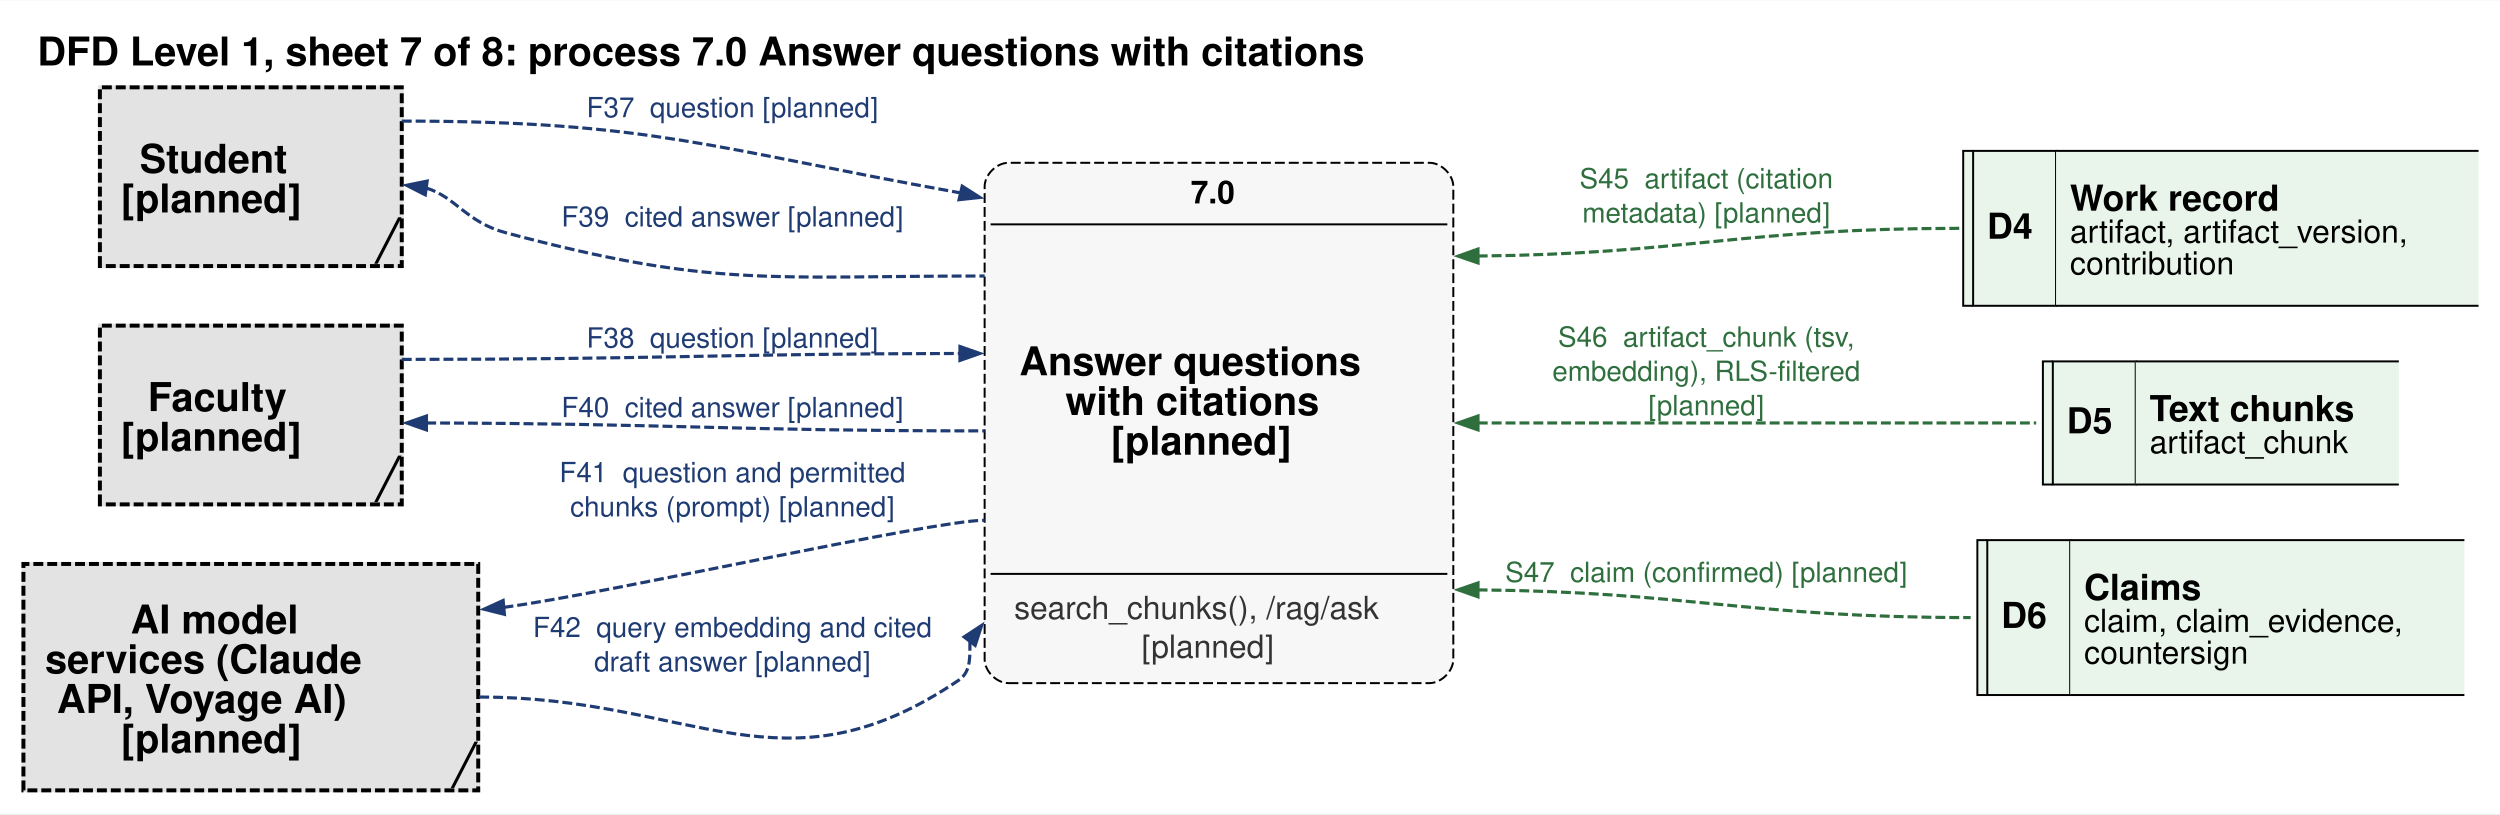
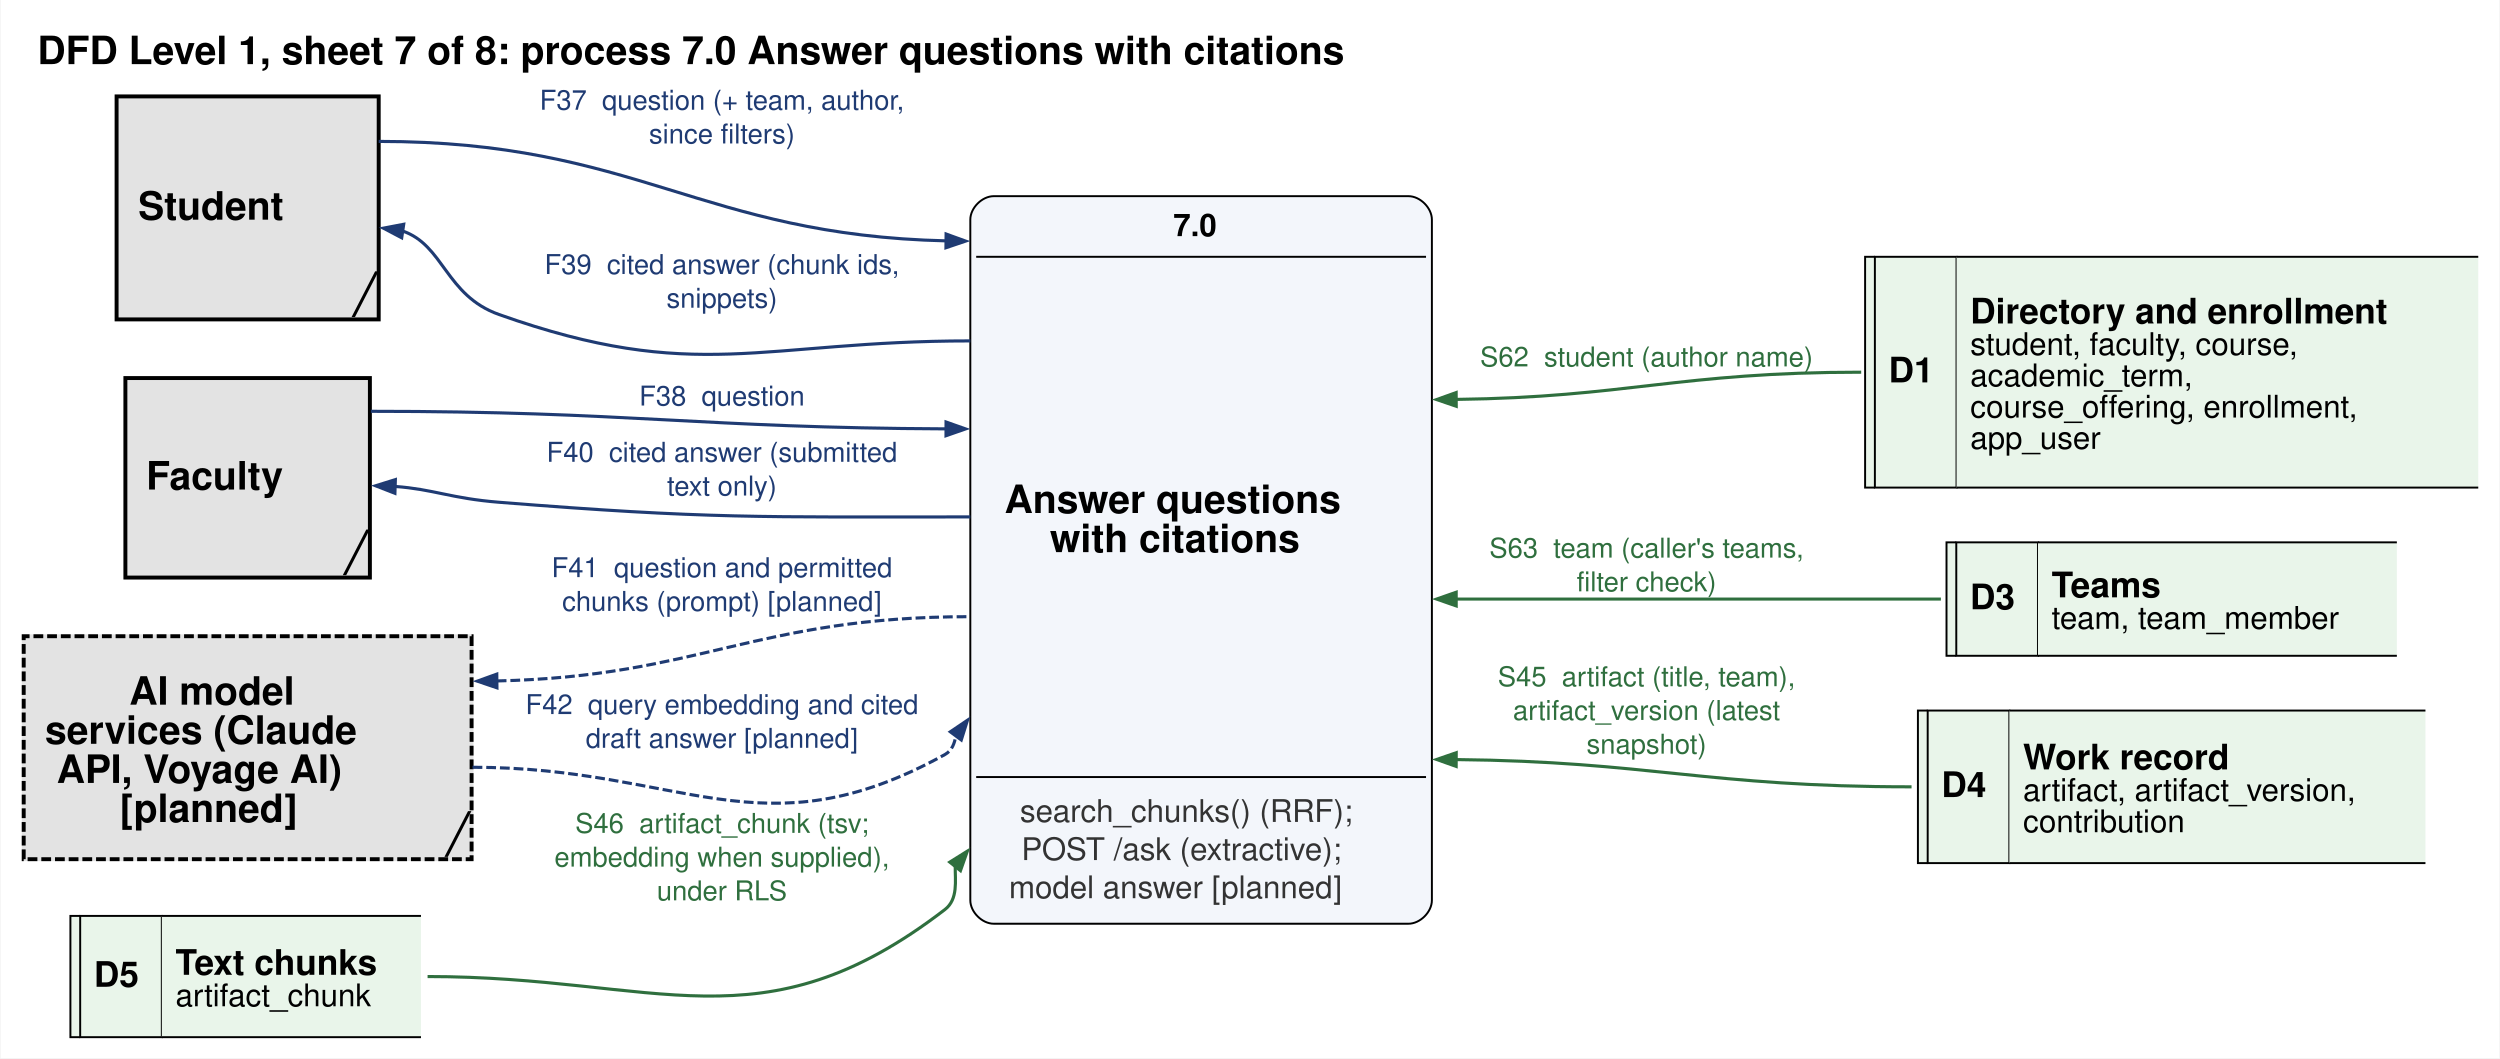
- <svg xmlns="http://www.w3.org/2000/svg" width="1259pt" height="410pt" viewBox="0.00 0.00 1258.85 409.60">
-   <g id="graph0" class="graph" transform="scale(1 1) rotate(0) translate(10.8 398.8)">
-     <polygon fill="white" stroke="none" points="-10.8,10.8 -10.8,-398.8 1248.05,-398.8 1248.05,10.8 -10.8,10.8" />
-     <text text-anchor="start" x="8" y="-366" font-family="Helvetica,sans-Serif" font-weight="bold" font-size="20.00">DFD Level 1, sheet 7 of 8: process 7.0 Answer questions with citations</text>
+ <svg xmlns="http://www.w3.org/2000/svg" width="1278pt" height="541pt" viewBox="0.00 0.00 1277.60 541.10">
+   <g id="graph0" class="graph" transform="scale(1 1) rotate(0) translate(10.8 530.3)">
+     <polygon fill="white" stroke="none" points="-10.8,10.8 -10.8,-530.3 1266.8,-530.3 1266.8,10.8 -10.8,10.8" />
+     <text text-anchor="start" x="8" y="-497.5" font-family="Helvetica,sans-Serif" font-weight="bold" font-size="20.00">DFD Level 1, sheet 7 of 8: process 7.0 Answer questions with citations</text>
    <g id="node1" class="node">
-       <polygon fill="#e3e3e3" stroke="none" points="38.5,-264 38.5,-356 192.5,-356 192.5,-264 38.5,-264" />
-       <text text-anchor="start" x="59.5" y="-312" font-family="Helvetica,sans-Serif" font-weight="bold" font-size="20.00">Student</text>
-       <text text-anchor="start" x="50.12" y="-292" font-family="Helvetica,sans-Serif" font-weight="bold" font-size="20.00">[planned]</text>
-       <text text-anchor="start" x="178.5" y="-271" font-family="Helvetica,sans-Serif" font-size="20.00">╱</text>
-       <polygon fill="none" stroke="black" stroke-width="2" stroke-dasharray="5,2" points="39.5,-265 39.5,-355 191.5,-355 191.5,-265 39.5,-265" />
+       <polygon fill="#e3e3e3" stroke="none" points="47.5,-366 47.5,-482 183.5,-482 183.5,-366 47.5,-366" />
+       <text text-anchor="start" x="59.5" y="-418" font-family="Helvetica,sans-Serif" font-weight="bold" font-size="20.00">Student</text>
+       <text text-anchor="start" x="169.5" y="-373" font-family="Helvetica,sans-Serif" font-size="20.00">╱</text>
+       <polygon fill="none" stroke="black" stroke-width="2" points="48.5,-367 48.5,-481 182.5,-481 182.5,-367 48.5,-367" />
    </g>
    <g id="node2" class="node">
-       <polygon fill="#e3e3e3" stroke="none" points="38.5,-144 38.5,-236 192.5,-236 192.5,-144 38.5,-144" />
-       <text text-anchor="start" x="63.62" y="-192" font-family="Helvetica,sans-Serif" font-weight="bold" font-size="20.00">Faculty</text>
-       <text text-anchor="start" x="50.12" y="-172" font-family="Helvetica,sans-Serif" font-weight="bold" font-size="20.00">[planned]</text>
-       <text text-anchor="start" x="178.5" y="-151" font-family="Helvetica,sans-Serif" font-size="20.00">╱</text>
-       <polygon fill="none" stroke="black" stroke-width="2" stroke-dasharray="5,2" points="39.5,-145 39.5,-235 191.5,-235 191.5,-145 39.5,-145" />
+       <polygon fill="#e3e3e3" stroke="none" points="52,-234 52,-338 179,-338 179,-234 52,-234" />
+       <text text-anchor="start" x="63.62" y="-280" font-family="Helvetica,sans-Serif" font-weight="bold" font-size="20.00">Faculty</text>
+       <text text-anchor="start" x="165" y="-241" font-family="Helvetica,sans-Serif" font-size="20.00">╱</text>
+       <polygon fill="none" stroke="black" stroke-width="2" points="53,-235 53,-337 178,-337 178,-235 53,-235" />
+     </g>
+     <g id="node8" class="node">
+       <path fill="#f3f6fb" stroke="none" d="M497,-58C497,-58 709,-58 709,-58 715,-58 721,-64 721,-70 721,-70 721,-418 721,-418 721,-424 715,-430 709,-430 709,-430 497,-430 497,-430 491,-430 485,-424 485,-418 485,-418 485,-70 485,-70 485,-64 491,-58 497,-58" />
+       <polyline fill="none" stroke="black" points="488,-399 718,-399" />
+       <text text-anchor="start" x="588.75" y="-409.55" font-family="Helvetica,sans-Serif" font-weight="bold" font-size="16.00">7.0</text>
+       <text text-anchor="start" x="502.5" y="-268" font-family="Helvetica,sans-Serif" font-weight="bold" font-size="20.00">Answer questions</text>
+       <text text-anchor="start" x="525.75" y="-248" font-family="Helvetica,sans-Serif" font-weight="bold" font-size="20.00">with citations</text>
+       <polyline fill="none" stroke="black" points="718,-133 488,-133" />
+       <text text-anchor="start" x="510.38" y="-110.05" font-family="Helvetica,sans-Serif" font-size="16.00" fill="#333333">search_chunks() (RRF);</text>
+       <text text-anchor="start" x="511.12" y="-90.55" font-family="Helvetica,sans-Serif" font-size="16.00" fill="#333333">POST /ask (extractive);</text>
+       <text text-anchor="start" x="504.75" y="-71.05" font-family="Helvetica,sans-Serif" font-size="16.00" fill="#333333">model answer [planned]</text>
+       <path fill="none" stroke="black" d="M497,-58C497,-58 709,-58 709,-58 715,-58 721,-64 721,-70 721,-70 721,-418 721,-418 721,-424 715,-430 709,-430 709,-430 497,-430 497,-430 491,-430 485,-424 485,-418 485,-418 485,-70 485,-70 485,-64 491,-58 497,-58" />
+     </g>
+     <g id="edge6" class="edge">
+       <path fill="none" stroke="#1f3b73" stroke-width="1.6" d="M182.5,-458C314.71,-458 346.76,-410.04 472.9,-407.14" />
+       <polygon fill="#1f3b73" stroke="#1f3b73" stroke-width="1.6" points="472.62,-410.64 482.58,-407.03 472.54,-403.64 472.62,-410.64" />
+       <text text-anchor="middle" x="358" y="-474.2" font-family="Helvetica,sans-Serif" font-size="14.00" fill="#1f3b73">F37  question (+ team, author,</text>
+       <text text-anchor="middle" x="358" y="-456.95" font-family="Helvetica,sans-Serif" font-size="14.00" fill="#1f3b73">since filters)</text>
+     </g>
+     <g id="edge7" class="edge">
+       <path fill="none" stroke="#1f3b73" stroke-width="1.6" d="M194.7,-412.18C215.81,-405.09 216.68,-379.2 244,-369.5 345.1,-333.61 377.72,-356 485,-356" />
+       <polygon fill="#1f3b73" stroke="#1f3b73" stroke-width="1.6" points="194.27,-408.71 184.9,-413.64 195.3,-415.63 194.27,-408.71" />
+       <text text-anchor="middle" x="358" y="-390.2" font-family="Helvetica,sans-Serif" font-size="14.00" fill="#1f3b73">F39  cited answer (chunk ids,</text>
+       <text text-anchor="middle" x="358" y="-372.95" font-family="Helvetica,sans-Serif" font-size="14.00" fill="#1f3b73">snippets)</text>
+     </g>
+     <g id="node3" class="node">
+       <polygon fill="#e3e3e3" stroke="none" points="0,-90 0,-206 231,-206 231,-90 0,-90" />
+       <text text-anchor="start" x="55" y="-170" font-family="Helvetica,sans-Serif" font-weight="bold" font-size="20.00">AI model</text>
+       <text text-anchor="start" x="11.88" y="-150" font-family="Helvetica,sans-Serif" font-weight="bold" font-size="20.00">services (Claude</text>
+       <text text-anchor="start" x="17.88" y="-130" font-family="Helvetica,sans-Serif" font-weight="bold" font-size="20.00">API, Voyage AI)</text>
+       <text text-anchor="start" x="50.12" y="-110" font-family="Helvetica,sans-Serif" font-weight="bold" font-size="20.00">[planned]</text>
+       <text text-anchor="start" x="217" y="-97" font-family="Helvetica,sans-Serif" font-size="20.00">╱</text>
+       <polygon fill="none" stroke="black" stroke-width="2" stroke-dasharray="5,2" points="1,-91 1,-205 230,-205 230,-91 1,-91" />
+     </g>
+     <g id="edge8" class="edge">
+       <path fill="none" stroke="#1f3b73" stroke-width="1.6" d="M178.5,-320C310.66,-320 346.57,-311.54 472.9,-311.02" />
+       <polygon fill="#1f3b73" stroke="#1f3b73" stroke-width="1.6" points="472.59,-314.52 482.58,-311 472.57,-307.52 472.59,-314.52" />
+       <text text-anchor="middle" x="358" y="-322.95" font-family="Helvetica,sans-Serif" font-size="14.00" fill="#1f3b73">F38  question</text>
+     </g>
+     <g id="edge9" class="edge">
+       <path fill="none" stroke="#1f3b73" stroke-width="1.6" d="M190.79,-281.59C210.55,-280.17 219.31,-275.48 244,-273.5 350.82,-264.93 377.84,-266 485,-266" />
+       <polygon fill="#1f3b73" stroke="#1f3b73" stroke-width="1.6" points="190.8,-278.08 180.92,-281.92 191.03,-285.08 190.8,-278.08" />
+       <text text-anchor="middle" x="358" y="-294.2" font-family="Helvetica,sans-Serif" font-size="14.00" fill="#1f3b73">F40  cited answer (submitted</text>
+       <text text-anchor="middle" x="358" y="-276.95" font-family="Helvetica,sans-Serif" font-size="14.00" fill="#1f3b73">text only)</text>
+     </g>
+     <g id="node4" class="node">
+       <polygon fill="#e9f5ea" stroke="none" points="24.88,0 24.88,-62 29.88,-62 29.88,0 24.88,0" />
+       <polyline fill="none" stroke="black" points="29.88,-62 24.88,-62 24.88,0 29.88,0" />
+       <polygon fill="#e9f5ea" stroke="none" points="29.88,0 29.88,-62 71.62,-62 71.62,0 29.88,0" />
+       <polygon fill="none" stroke="black" points="29.88,0 29.88,-62 71.62,-62 71.62,0 29.88,0" />
+       <text text-anchor="start" x="36.88" y="-25.77" font-family="Helvetica,sans-Serif" font-weight="bold" font-size="18.00">D5</text>
+       <polygon fill="#e9f5ea" stroke="none" points="71.62,0 71.62,-62 204.12,-62 204.12,0 71.62,0" />
+       <polyline fill="none" stroke="black" points="71.62,0 204.12,0" />
+       <polyline fill="none" stroke="black" points="204.12,-62 71.62,-62" />
+       <text text-anchor="start" x="78.62" y="-31.9" font-family="Helvetica,sans-Serif" font-weight="bold" font-size="18.00">Text chunks</text>
+       <text text-anchor="start" x="78.62" y="-15.8" font-family="Helvetica,sans-Serif" font-size="16.00">artifact_chunk</text>
+     </g>
+     <g id="edge10" class="edge">
+       <path fill="none" stroke="#1f3b73" stroke-width="1.6" stroke-dasharray="5,2" d="M242.84,-182.13C346.64,-184.4 375.17,-215 485,-215" />
+       <polygon fill="#1f3b73" stroke="#1f3b73" stroke-width="1.6" points="242.96,-178.63 232.92,-182.03 242.88,-185.63 242.96,-178.63" />
+       <text text-anchor="middle" x="358" y="-235.2" font-family="Helvetica,sans-Serif" font-size="14.00" fill="#1f3b73">F41  question and permitted</text>
+       <text text-anchor="middle" x="358" y="-217.95" font-family="Helvetica,sans-Serif" font-size="14.00" fill="#1f3b73">chunks (prompt) [planned]</text>
+     </g>
+     <g id="edge11" class="edge">
+       <path fill="none" stroke="#1f3b73" stroke-width="1.6" stroke-dasharray="5,2" d="M230.5,-138C337.87,-138 378.02,-92.57 472,-144.5 475.85,-146.63 476.91,-150.43 477.63,-154.11" />
+       <polygon fill="#1f3b73" stroke="#1f3b73" stroke-width="1.6" points="474.77,-156.13 483.55,-162.06 480.38,-151.95 474.77,-156.13" />
+       <text text-anchor="middle" x="358" y="-165.2" font-family="Helvetica,sans-Serif" font-size="14.00" fill="#1f3b73">F42  query embedding and cited</text>
+       <text text-anchor="middle" x="358" y="-147.95" font-family="Helvetica,sans-Serif" font-size="14.00" fill="#1f3b73">draft answer [planned]</text>
+     </g>
+     <g id="edge12" class="edge">
+       <path fill="none" stroke="#2f6f3e" stroke-width="1.6" d="M207.5,-31C326.04,-31 378.03,7 472,-65.25 478.89,-70.55 477.19,-80.13 477.29,-87.39" />
+       <polygon fill="#2f6f3e" stroke="#2f6f3e" stroke-width="1.6" points="474.5,-89.5 483.48,-95.11 479.96,-85.12 474.5,-89.5" />
+       <text text-anchor="middle" x="358" y="-104.45" font-family="Helvetica,sans-Serif" font-size="14.00" fill="#2f6f3e">S46  artifact_chunk (tsv;</text>
+       <text text-anchor="middle" x="358" y="-87.2" font-family="Helvetica,sans-Serif" font-size="14.00" fill="#2f6f3e">embedding when supplied),</text>
+       <text text-anchor="middle" x="358" y="-69.95" font-family="Helvetica,sans-Serif" font-size="14.00" fill="#2f6f3e">under RLS</text>
+     </g>
+     <g id="node5" class="node">
+       <polygon fill="#e9f5ea" stroke="none" points="942.5,-281 942.5,-399 947.5,-399 947.5,-281 942.5,-281" />
+       <polyline fill="none" stroke="black" points="947.5,-399 942.5,-399 942.5,-281 947.5,-281" />
+       <polygon fill="#e9f5ea" stroke="none" points="947.5,-281 947.5,-399 989.25,-399 989.25,-281 947.5,-281" />
+       <polygon fill="none" stroke="black" points="947.5,-281 947.5,-399 989.25,-399 989.25,-281 947.5,-281" />
+       <text text-anchor="start" x="954.5" y="-334.77" font-family="Helvetica,sans-Serif" font-weight="bold" font-size="18.00">D1</text>
+       <polygon fill="#e9f5ea" stroke="none" points="989.25,-281 989.25,-399 1256,-399 1256,-281 989.25,-281" />
+       <polyline fill="none" stroke="black" points="989.25,-281 1256,-281" />
+       <polyline fill="none" stroke="black" points="1256,-399 989.25,-399" />
+       <text text-anchor="start" x="996.25" y="-364.9" font-family="Helvetica,sans-Serif" font-weight="bold" font-size="18.00">Directory and enrollment</text>
+       <text text-anchor="start" x="996.25" y="-348.8" font-family="Helvetica,sans-Serif" font-size="16.00">student, faculty, course,</text>
+       <text text-anchor="start" x="996.25" y="-332.8" font-family="Helvetica,sans-Serif" font-size="16.00">academic_term,</text>
+       <text text-anchor="start" x="996.25" y="-316.8" font-family="Helvetica,sans-Serif" font-size="16.00">course_offering, enrollment,</text>
+       <text text-anchor="start" x="996.25" y="-300.8" font-family="Helvetica,sans-Serif" font-size="16.00">app_user</text>
+     </g>
+     <g id="node6" class="node">
+       <polygon fill="#e9f5ea" stroke="none" points="984.12,-195 984.12,-253 989.12,-253 989.12,-195 984.12,-195" />
+       <polyline fill="none" stroke="black" points="989.12,-253 984.12,-253 984.12,-195 989.12,-195" />
+       <polygon fill="#e9f5ea" stroke="none" points="989.12,-195 989.12,-253 1030.88,-253 1030.88,-195 989.12,-195" />
+       <polygon fill="none" stroke="black" points="989.12,-195 989.12,-253 1030.88,-253 1030.88,-195 989.12,-195" />
+       <text text-anchor="start" x="996.12" y="-218.78" font-family="Helvetica,sans-Serif" font-weight="bold" font-size="18.00">D3</text>
+       <polygon fill="#e9f5ea" stroke="none" points="1030.88,-195 1030.88,-253 1214.38,-253 1214.38,-195 1030.88,-195" />
+       <polyline fill="none" stroke="black" points="1030.88,-195 1214.38,-195" />
+       <polyline fill="none" stroke="black" points="1214.38,-253 1030.88,-253" />
+       <text text-anchor="start" x="1037.88" y="-224.9" font-family="Helvetica,sans-Serif" font-weight="bold" font-size="18.00">Teams</text>
+       <text text-anchor="start" x="1037.88" y="-208.8" font-family="Helvetica,sans-Serif" font-size="16.00">team, team_member</text>
    </g>
    <g id="node7" class="node">
-       <path fill="#f7f7f7" stroke="none" d="M497,-55C497,-55 709,-55 709,-55 715,-55 721,-61 721,-67 721,-67 721,-305 721,-305 721,-311 715,-317 709,-317 709,-317 497,-317 497,-317 491,-317 485,-311 485,-305 485,-305 485,-67 485,-67 485,-61 491,-55 497,-55" />
-       <polyline fill="none" stroke="black" points="488,-286 718,-286" />
-       <text text-anchor="start" x="588.75" y="-296.55" font-family="Helvetica,sans-Serif" font-weight="bold" font-size="16.00">7.0</text>
-       <text text-anchor="start" x="502.5" y="-210" font-family="Helvetica,sans-Serif" font-weight="bold" font-size="20.00">Answer questions</text>
-       <text text-anchor="start" x="525.75" y="-190" font-family="Helvetica,sans-Serif" font-weight="bold" font-size="20.00">with citations</text>
-       <text text-anchor="start" x="548.62" y="-170" font-family="Helvetica,sans-Serif" font-weight="bold" font-size="20.00">[planned]</text>
-       <polyline fill="none" stroke="black" points="718,-110 488,-110" />
-       <text text-anchor="start" x="499.88" y="-87.3" font-family="Helvetica,sans-Serif" font-size="16.00" fill="#333333">search_chunks(), /rag/ask</text>
-       <text text-anchor="start" x="564" y="-67.8" font-family="Helvetica,sans-Serif" font-size="16.00" fill="#333333">[planned]</text>
-       <path fill="none" stroke="black" stroke-dasharray="5,2" d="M497,-55C497,-55 709,-55 709,-55 715,-55 721,-61 721,-67 721,-67 721,-305 721,-305 721,-311 715,-317 709,-317 709,-317 497,-317 497,-317 491,-317 485,-311 485,-305 485,-305 485,-67 485,-67 485,-61 491,-55 497,-55" />
-     </g>
-     <g id="edge5" class="edge">
-       <path fill="none" stroke="#1f3b73" stroke-width="1.6" stroke-dasharray="5,2" d="M191.5,-338C317.19,-338 348.28,-324.16 472,-302 472.36,-301.93 472.71,-301.87 473.04,-301.79" />
-       <polygon fill="#1f3b73" stroke="#1f3b73" stroke-width="1.6" points="473.7,-305.23 482.64,-299.55 472.11,-298.42 473.7,-305.23" />
-       <text text-anchor="middle" x="358" y="-339.95" font-family="Helvetica,sans-Serif" font-size="14.00" fill="#1f3b73">F37  question [planned]</text>
-     </g>
-     <g id="edge6" class="edge">
-       <path fill="none" stroke="#1f3b73" stroke-width="1.6" stroke-dasharray="5,2" d="M203.76,-304.33C218.74,-299.78 223.83,-287.15 244,-281.75 347.89,-253.96 377.45,-260 485,-260" />
-       <polygon fill="#1f3b73" stroke="#1f3b73" stroke-width="1.6" points="203.34,-300.86 193.9,-305.67 204.28,-307.79 203.34,-300.86" />
-       <text text-anchor="middle" x="358" y="-284.95" font-family="Helvetica,sans-Serif" font-size="14.00" fill="#1f3b73">F39  cited answer [planned]</text>
-     </g>
-     <g id="node3" class="node">
-       <polygon fill="#e3e3e3" stroke="none" points="0,0 0,-116 231,-116 231,0 0,0" />
-       <text text-anchor="start" x="55" y="-80" font-family="Helvetica,sans-Serif" font-weight="bold" font-size="20.00">AI model</text>
-       <text text-anchor="start" x="11.88" y="-60" font-family="Helvetica,sans-Serif" font-weight="bold" font-size="20.00">services (Claude</text>
-       <text text-anchor="start" x="17.88" y="-40" font-family="Helvetica,sans-Serif" font-weight="bold" font-size="20.00">API, Voyage AI)</text>
-       <text text-anchor="start" x="50.12" y="-20" font-family="Helvetica,sans-Serif" font-weight="bold" font-size="20.00">[planned]</text>
-       <text text-anchor="start" x="217" y="-7" font-family="Helvetica,sans-Serif" font-size="20.00">╱</text>
-       <polygon fill="none" stroke="black" stroke-width="2" stroke-dasharray="5,2" points="1,-1 1,-115 230,-115 230,-1 1,-1" />
-     </g>
-     <g id="edge7" class="edge">
-       <path fill="none" stroke="#1f3b73" stroke-width="1.6" stroke-dasharray="5,2" d="M191.5,-218C317.75,-218 352.35,-220.81 472.69,-220.99" />
-       <polygon fill="#1f3b73" stroke="#1f3b73" stroke-width="1.6" points="472.58,-224.49 482.58,-221 472.58,-217.49 472.58,-224.49" />
-       <text text-anchor="middle" x="358" y="-223.95" font-family="Helvetica,sans-Serif" font-size="14.00" fill="#1f3b73">F38  question [planned]</text>
-     </g>
-     <g id="edge8" class="edge">
-       <path fill="none" stroke="#1f3b73" stroke-width="1.6" stroke-dasharray="5,2" d="M203.81,-185.99C324.16,-185.75 358.75,-182 485,-182" />
-       <polygon fill="#1f3b73" stroke="#1f3b73" stroke-width="1.6" points="203.92,-182.49 193.92,-186 203.93,-189.49 203.92,-182.49" />
-       <text text-anchor="middle" x="358" y="-188.95" font-family="Helvetica,sans-Serif" font-size="14.00" fill="#1f3b73">F40  cited answer [planned]</text>
-     </g>
-     <g id="edge9" class="edge">
-       <path fill="none" stroke="#1f3b73" stroke-width="1.6" stroke-dasharray="5,2" d="M242.74,-93.11C294.69,-100.04 458.98,-137 485,-137" />
-       <polygon fill="#1f3b73" stroke="#1f3b73" stroke-width="1.6" points="243.19,-89.64 232.91,-92.22 242.55,-96.61 243.19,-89.64" />
-       <text text-anchor="middle" x="358" y="-156.2" font-family="Helvetica,sans-Serif" font-size="14.00" fill="#1f3b73">F41  question and permitted</text>
-       <text text-anchor="middle" x="358" y="-138.95" font-family="Helvetica,sans-Serif" font-size="14.00" fill="#1f3b73">chunks (prompt) [planned]</text>
-     </g>
-     <g id="edge10" class="edge">
-       <path fill="none" stroke="#1f3b73" stroke-width="1.6" stroke-dasharray="5,2" d="M230.5,-48C337.9,-48 383.08,3.74 472,-56.5 478.58,-60.96 477.45,-69.55 477.59,-76.31" />
-       <polygon fill="#1f3b73" stroke="#1f3b73" stroke-width="1.6" points="474.67,-78.26 483.53,-84.08 480.23,-74.01 474.67,-78.26" />
-       <text text-anchor="middle" x="358" y="-78.2" font-family="Helvetica,sans-Serif" font-size="14.00" fill="#1f3b73">F42  query embedding and cited</text>
-       <text text-anchor="middle" x="358" y="-60.95" font-family="Helvetica,sans-Serif" font-size="14.00" fill="#1f3b73">draft answer [planned]</text>
-     </g>
-     <g id="node4" class="node">
-       <polygon fill="#e9f5ea" stroke="none" points="977.75,-245 977.75,-323 982.75,-323 982.75,-245 977.75,-245" />
-       <polyline fill="none" stroke="black" points="982.75,-323 977.75,-323 977.75,-245 982.75,-245" />
-       <polygon fill="#e9f5ea" stroke="none" points="982.75,-245 982.75,-323 1024.5,-323 1024.5,-245 982.75,-245" />
-       <polygon fill="none" stroke="black" points="982.75,-245 982.75,-323 1024.5,-323 1024.5,-245 982.75,-245" />
-       <text text-anchor="start" x="989.75" y="-278.77" font-family="Helvetica,sans-Serif" font-weight="bold" font-size="18.00">D4</text>
-       <polygon fill="#e9f5ea" stroke="none" points="1024.5,-245 1024.5,-323 1237.25,-323 1237.25,-245 1024.5,-245" />
-       <polyline fill="none" stroke="black" points="1024.5,-245 1237.25,-245" />
-       <polyline fill="none" stroke="black" points="1237.25,-323 1024.5,-323" />
-       <text text-anchor="start" x="1031.5" y="-292.9" font-family="Helvetica,sans-Serif" font-weight="bold" font-size="18.00">Work record</text>
-       <text text-anchor="start" x="1031.5" y="-276.8" font-family="Helvetica,sans-Serif" font-size="16.00">artifact, artifact_version,</text>
-       <text text-anchor="start" x="1031.5" y="-260.8" font-family="Helvetica,sans-Serif" font-size="16.00">contribution</text>
-     </g>
-     <g id="node5" class="node">
-       <polygon fill="#e9f5ea" stroke="none" points="1017.88,-155 1017.88,-217 1022.88,-217 1022.88,-155 1017.88,-155" />
-       <polyline fill="none" stroke="black" points="1022.88,-217 1017.88,-217 1017.88,-155 1022.88,-155" />
-       <polygon fill="#e9f5ea" stroke="none" points="1022.88,-155 1022.88,-217 1064.62,-217 1064.62,-155 1022.88,-155" />
-       <polygon fill="none" stroke="black" points="1022.88,-155 1022.88,-217 1064.62,-217 1064.62,-155 1022.88,-155" />
-       <text text-anchor="start" x="1029.88" y="-180.78" font-family="Helvetica,sans-Serif" font-weight="bold" font-size="18.00">D5</text>
-       <polygon fill="#e9f5ea" stroke="none" points="1064.62,-155 1064.62,-217 1197.12,-217 1197.12,-155 1064.62,-155" />
-       <polyline fill="none" stroke="black" points="1064.62,-155 1197.12,-155" />
-       <polyline fill="none" stroke="black" points="1197.12,-217 1064.62,-217" />
-       <text text-anchor="start" x="1071.62" y="-186.9" font-family="Helvetica,sans-Serif" font-weight="bold" font-size="18.00">Text chunks</text>
-       <text text-anchor="start" x="1071.62" y="-170.8" font-family="Helvetica,sans-Serif" font-size="16.00">artifact_chunk</text>
-     </g>
-     <g id="node6" class="node">
-       <polygon fill="#e9f5ea" stroke="none" points="984.88,-49 984.88,-127 989.88,-127 989.88,-49 984.88,-49" />
-       <polyline fill="none" stroke="black" points="989.88,-127 984.88,-127 984.88,-49 989.88,-49" />
-       <polygon fill="#e9f5ea" stroke="none" points="989.88,-49 989.88,-127 1031.62,-127 1031.62,-49 989.88,-49" />
-       <polygon fill="none" stroke="black" points="989.88,-49 989.88,-127 1031.62,-127 1031.62,-49 989.88,-49" />
-       <text text-anchor="start" x="996.88" y="-82.78" font-family="Helvetica,sans-Serif" font-weight="bold" font-size="18.00">D6</text>
-       <polygon fill="#e9f5ea" stroke="none" points="1031.62,-49 1031.62,-127 1230.12,-127 1230.12,-49 1031.62,-49" />
-       <polyline fill="none" stroke="black" points="1031.62,-49 1230.12,-49" />
-       <polyline fill="none" stroke="black" points="1230.12,-127 1031.62,-127" />
-       <text text-anchor="start" x="1038.62" y="-96.9" font-family="Helvetica,sans-Serif" font-weight="bold" font-size="18.00">Claims</text>
-       <text text-anchor="start" x="1038.62" y="-80.8" font-family="Helvetica,sans-Serif" font-size="16.00">claim, claim_evidence,</text>
-       <text text-anchor="start" x="1038.62" y="-64.8" font-family="Helvetica,sans-Serif" font-size="16.00">countersign</text>
-     </g>
-     <g id="edge11" class="edge">
-       <path fill="none" stroke="#2f6f3e" stroke-width="1.6" stroke-dasharray="5,2" d="M733.28,-270.06C836.59,-271.02 866.56,-284 975.75,-284" />
-       <polygon fill="#2f6f3e" stroke="#2f6f3e" stroke-width="1.6" points="733.44,-266.56 723.42,-270.01 733.41,-273.56 733.44,-266.56" />
-       <text text-anchor="middle" x="848.38" y="-304.2" font-family="Helvetica,sans-Serif" font-size="14.00" fill="#2f6f3e">S45  artifact (citation</text>
-       <text text-anchor="middle" x="848.38" y="-286.95" font-family="Helvetica,sans-Serif" font-size="14.00" fill="#2f6f3e">metadata) [planned]</text>
-     </g>
-     <g id="edge12" class="edge">
-       <path fill="none" stroke="#2f6f3e" stroke-width="1.6" stroke-dasharray="5,2" d="M733.31,-186C853.65,-186 888.26,-186 1014.5,-186" />
-       <polygon fill="#2f6f3e" stroke="#2f6f3e" stroke-width="1.6" points="733.42,-182.5 723.42,-186 733.42,-189.5 733.42,-182.5" />
-       <text text-anchor="middle" x="848.38" y="-224.45" font-family="Helvetica,sans-Serif" font-size="14.00" fill="#2f6f3e">S46  artifact_chunk (tsv,</text>
-       <text text-anchor="middle" x="848.38" y="-207.2" font-family="Helvetica,sans-Serif" font-size="14.00" fill="#2f6f3e">embedding), RLS-filtered</text>
-       <text text-anchor="middle" x="848.38" y="-189.95" font-family="Helvetica,sans-Serif" font-size="14.00" fill="#2f6f3e">[planned]</text>
+       <polygon fill="#e9f5ea" stroke="none" points="969.5,-89 969.5,-167 974.5,-167 974.5,-89 969.5,-89" />
+       <polyline fill="none" stroke="black" points="974.5,-167 969.5,-167 969.5,-89 974.5,-89" />
+       <polygon fill="#e9f5ea" stroke="none" points="974.5,-89 974.5,-167 1016.25,-167 1016.25,-89 974.5,-89" />
+       <polygon fill="none" stroke="black" points="974.5,-89 974.5,-167 1016.25,-167 1016.25,-89 974.5,-89" />
+       <text text-anchor="start" x="981.5" y="-122.78" font-family="Helvetica,sans-Serif" font-weight="bold" font-size="18.00">D4</text>
+       <polygon fill="#e9f5ea" stroke="none" points="1016.25,-89 1016.25,-167 1229,-167 1229,-89 1016.25,-89" />
+       <polyline fill="none" stroke="black" points="1016.25,-89 1229,-89" />
+       <polyline fill="none" stroke="black" points="1229,-167 1016.25,-167" />
+       <text text-anchor="start" x="1023.25" y="-136.9" font-family="Helvetica,sans-Serif" font-weight="bold" font-size="18.00">Work record</text>
+       <text text-anchor="start" x="1023.25" y="-120.8" font-family="Helvetica,sans-Serif" font-size="16.00">artifact, artifact_version,</text>
+       <text text-anchor="start" x="1023.25" y="-104.8" font-family="Helvetica,sans-Serif" font-size="16.00">contribution</text>
    </g>
    <g id="edge13" class="edge">
-       <path fill="none" stroke="#2f6f3e" stroke-width="1.6" stroke-dasharray="5,2" d="M733.23,-101.95C839.13,-101.01 869.74,-88 981.5,-88" />
-       <polygon fill="#2f6f3e" stroke="#2f6f3e" stroke-width="1.6" points="733.41,-98.45 723.42,-101.99 733.44,-105.45 733.41,-98.45" />
-       <text text-anchor="middle" x="848.38" y="-105.95" font-family="Helvetica,sans-Serif" font-size="14.00" fill="#2f6f3e">S47  claim (confirmed) [planned]</text>
+       <path fill="none" stroke="#2f6f3e" stroke-width="1.6" d="M733.2,-326.08C820.95,-327.18 846.95,-340 940.5,-340" />
+       <polygon fill="#2f6f3e" stroke="#2f6f3e" stroke-width="1.6" points="733.44,-322.58 723.42,-326.01 733.4,-329.58 733.44,-322.58" />
+       <text text-anchor="middle" x="830.75" y="-342.95" font-family="Helvetica,sans-Serif" font-size="14.00" fill="#2f6f3e">S62  student (author name)</text>
+     </g>
+     <g id="edge14" class="edge">
+       <path fill="none" stroke="#2f6f3e" stroke-width="1.6" d="M733.21,-224C838.87,-224 869.76,-224 981.25,-224" />
+       <polygon fill="#2f6f3e" stroke="#2f6f3e" stroke-width="1.6" points="733.42,-220.5 723.42,-224 733.42,-227.5 733.42,-220.5" />
+       <text text-anchor="middle" x="830.75" y="-245.2" font-family="Helvetica,sans-Serif" font-size="14.00" fill="#2f6f3e">S63  team (caller's teams,</text>
+       <text text-anchor="middle" x="830.75" y="-227.95" font-family="Helvetica,sans-Serif" font-size="14.00" fill="#2f6f3e">filter check)</text>
+     </g>
+     <g id="edge15" class="edge">
+       <path fill="none" stroke="#2f6f3e" stroke-width="1.6" d="M733.13,-141.94C832.35,-140.95 861.23,-128 966.25,-128" />
+       <polygon fill="#2f6f3e" stroke="#2f6f3e" stroke-width="1.6" points="733.4,-138.44 723.42,-141.99 733.44,-145.44 733.4,-138.44" />
+       <text text-anchor="middle" x="830.75" y="-179.45" font-family="Helvetica,sans-Serif" font-size="14.00" fill="#2f6f3e">S45  artifact (title, team),</text>
+       <text text-anchor="middle" x="830.75" y="-162.2" font-family="Helvetica,sans-Serif" font-size="14.00" fill="#2f6f3e">artifact_version (latest</text>
+       <text text-anchor="middle" x="830.75" y="-144.95" font-family="Helvetica,sans-Serif" font-size="14.00" fill="#2f6f3e">snapshot)</text>
    </g>
  </g>
</svg>
